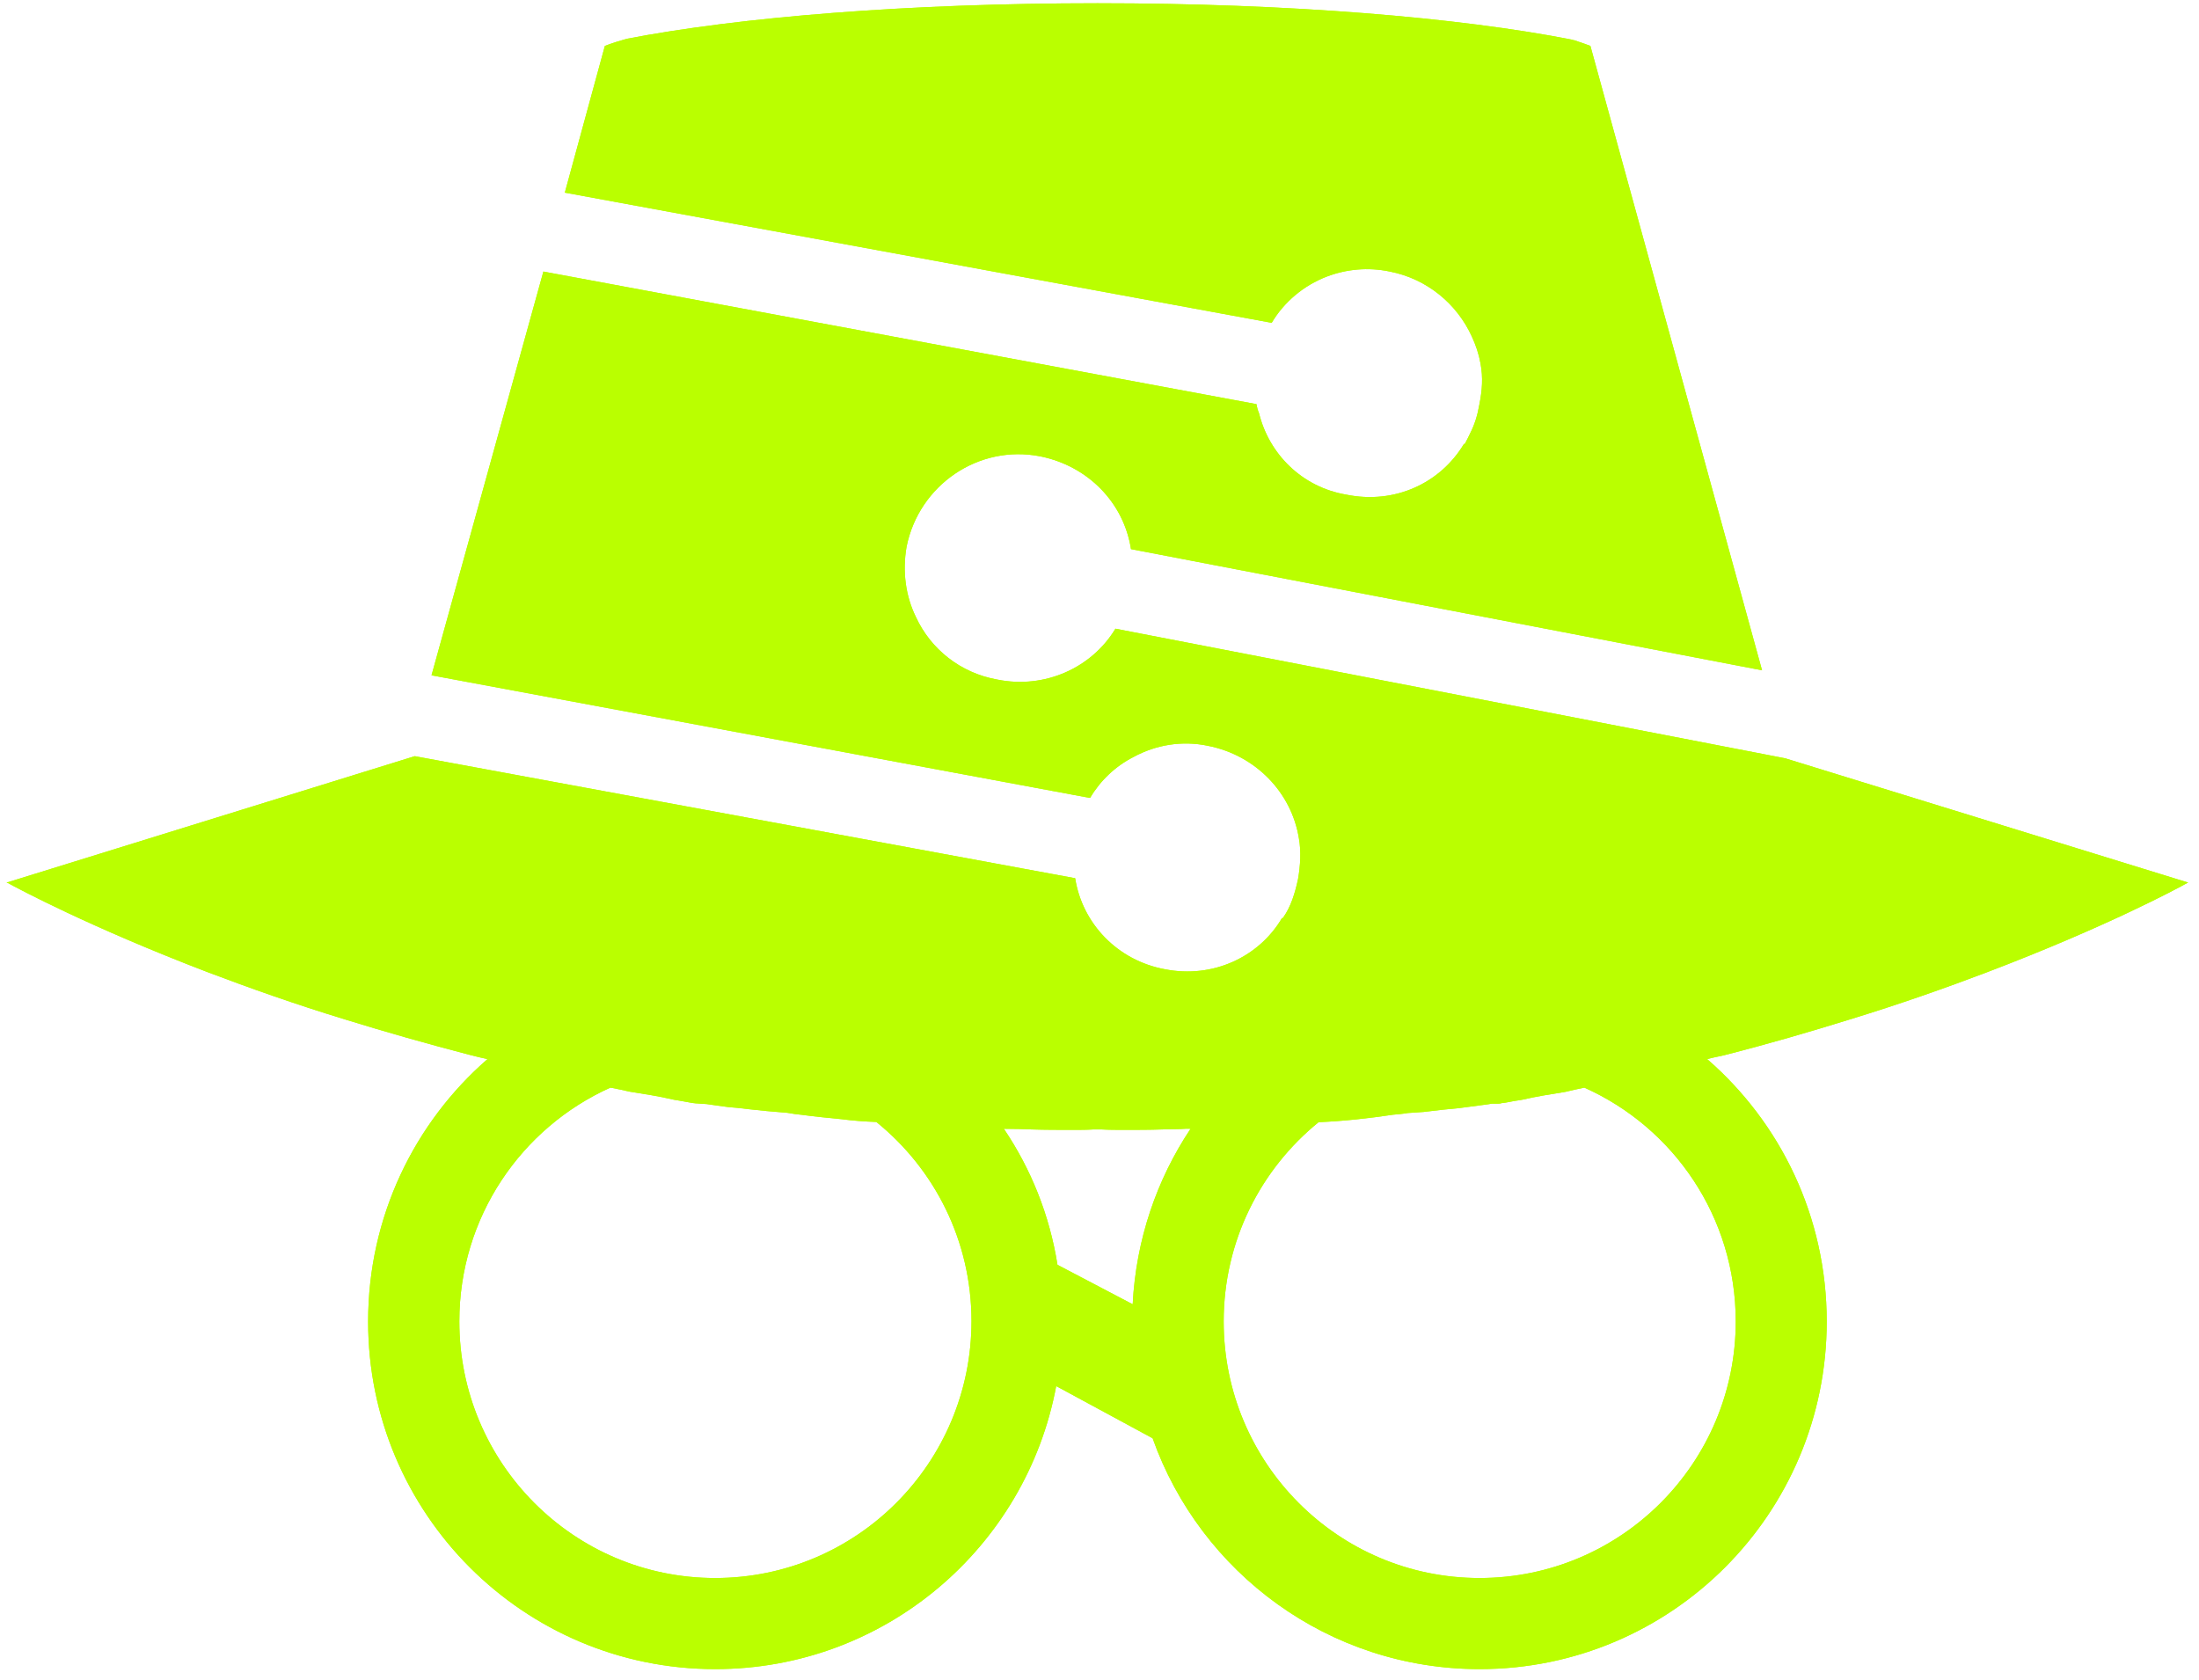
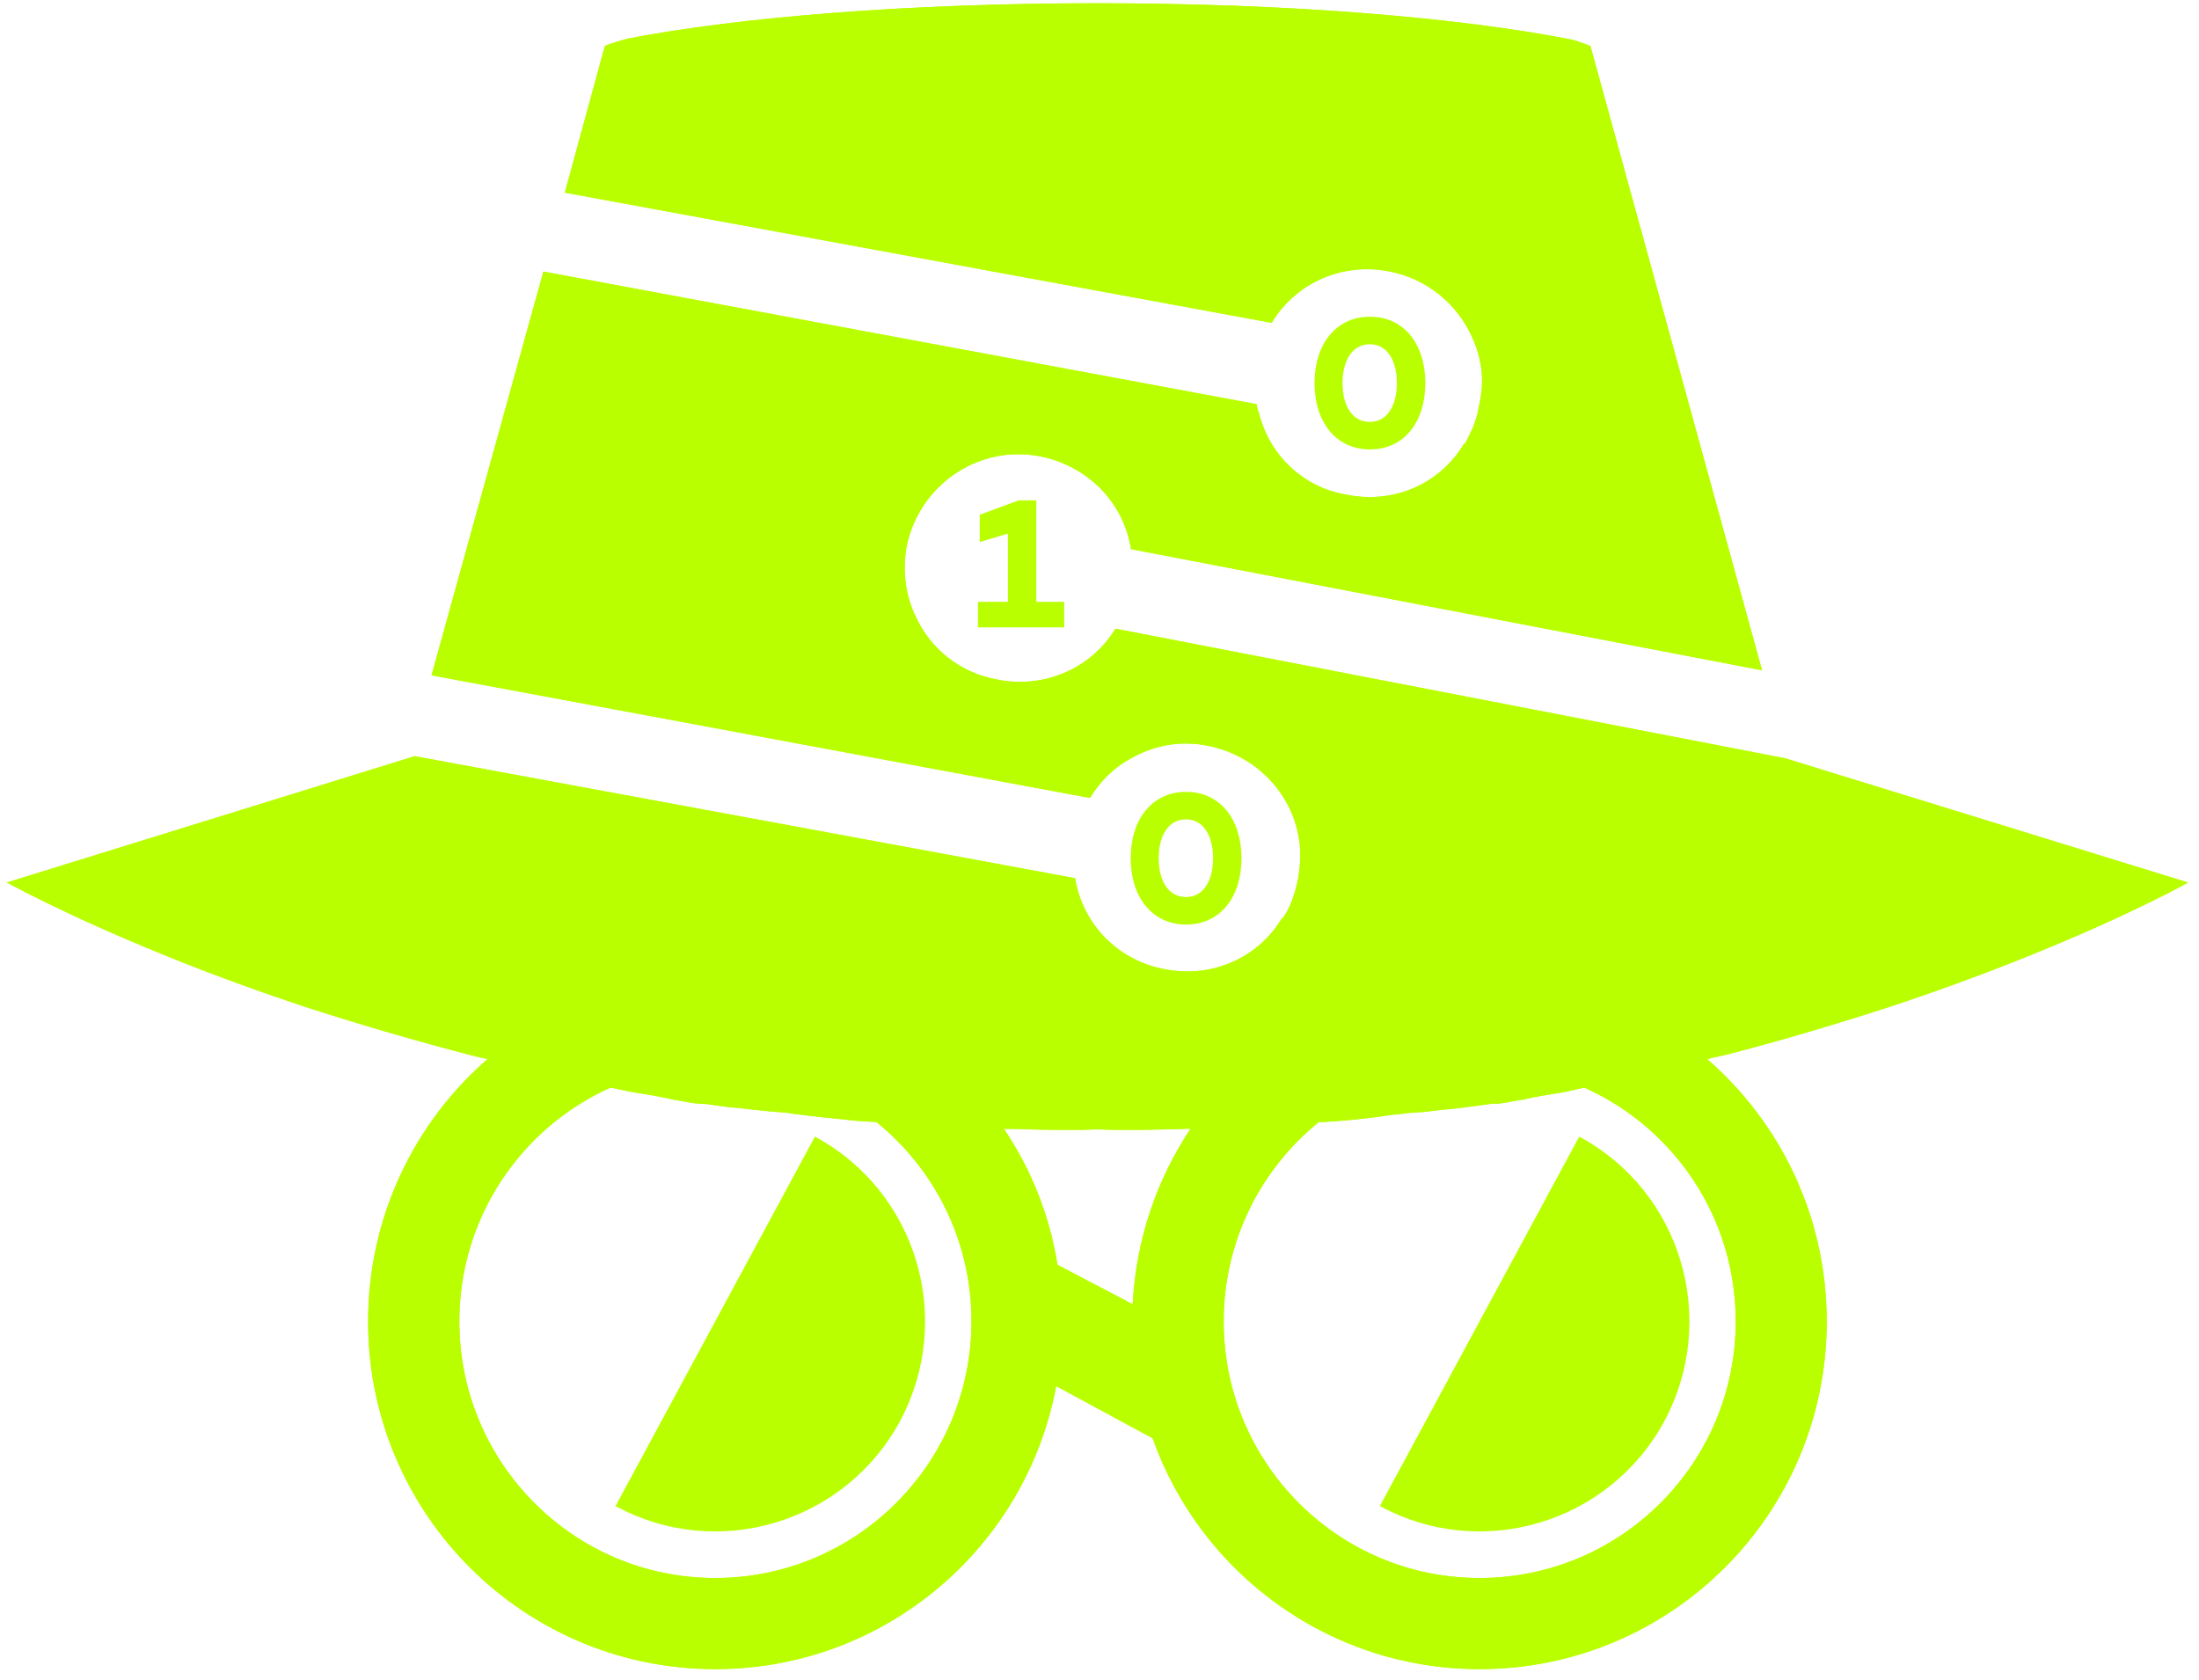
<svg xmlns="http://www.w3.org/2000/svg" width="161" height="123" viewBox="0 0 161 123" fill="none">
-   <path d="M130.709 55.521L81.666 46.031C79.942 48.89 76.502 50.46 73.023 49.757C70.293 49.272 68.14 47.507 67.064 45.188C66.307 43.649 66.057 41.845 66.377 40.017C67.29 35.51 71.65 32.511 76.183 33.417C79.677 34.128 82.283 36.823 82.805 40.205L129.009 49.077L116.442 3.362C116.442 3.362 116.036 3.206 115.248 2.941C115.217 2.941 115.155 2.941 115.124 2.909C106.839 1.277 94.335 0.238 80.356 0.238C66.517 0.238 54.138 1.246 45.853 2.847C45.822 2.878 45.76 2.878 45.76 2.878C44.816 3.144 44.285 3.362 44.285 3.362L41.352 14.11H41.383L93.079 23.631H93.11C94.023 22.092 95.466 20.897 97.127 20.256C98.555 19.71 100.154 19.546 101.753 19.882C104.483 20.413 106.675 22.256 107.76 24.638C108.056 25.279 108.275 25.927 108.399 26.63C108.587 27.653 108.524 28.559 108.306 29.645C108.181 30.387 107.963 31.09 107.635 31.73C107.51 31.996 107.385 32.246 107.245 32.503H107.183C105.459 35.378 102.112 36.947 98.555 36.213C95.341 35.667 92.923 33.261 92.182 30.262C92.088 30.043 92.026 29.809 91.995 29.59L39.784 19.882L31.594 49.444L79.74 58.411H79.818C80.559 57.153 81.666 56.099 82.985 55.427C84.6 54.544 86.526 54.201 88.445 54.607C91.932 55.294 94.561 58.028 95.099 61.379C95.271 62.339 95.208 63.355 95.037 64.362C94.818 65.37 94.522 66.385 93.921 67.221H93.859C92.182 70.064 88.804 71.665 85.278 70.962C81.815 70.322 79.24 67.619 78.718 64.3L30.369 55.365L0.484 64.62C0.484 64.62 0.516 64.651 0.578 64.651C1.288 65.042 6.553 67.869 15.228 71.189C18.223 72.321 21.57 73.516 25.314 74.656C28.169 75.539 31.289 76.43 34.511 77.265C34.886 77.359 35.252 77.453 35.642 77.531C35.642 77.531 35.673 77.531 35.689 77.546C30.338 82.209 26.952 89.09 26.952 96.76C26.952 110.819 38.326 122.207 52.367 122.207C64.793 122.207 75.129 113.287 77.329 101.485L84.389 105.305C87.884 115.154 97.283 122.207 108.329 122.207C122.37 122.207 133.744 110.819 133.744 96.76C133.744 89.082 130.358 82.201 124.992 77.546C125.116 77.515 125.226 77.484 125.35 77.453C125.631 77.39 125.943 77.328 126.216 77.265C129.493 76.43 132.535 75.539 135.382 74.656C139.134 73.508 142.504 72.313 145.468 71.189C154.174 67.877 159.432 65.05 160.134 64.651H160.149C160.181 64.62 160.212 64.62 160.212 64.62L130.709 55.521ZM52.359 115.537C42.008 115.537 33.63 107.117 33.63 96.752C33.63 89.121 38.162 82.569 44.691 79.632C45.175 79.725 45.635 79.819 46.103 79.928C47.172 80.1 48.225 80.257 49.286 80.507C49.348 80.507 49.379 80.538 49.442 80.538H49.473C49.863 80.6 50.323 80.694 50.698 80.757C50.791 80.757 50.885 80.788 50.978 80.788H51.025C51.025 80.788 51.618 80.835 51.727 80.835C52.102 80.897 52.656 80.96 53.295 81.053C53.514 81.085 53.748 81.085 54.005 81.116C54.255 81.147 54.52 81.178 54.809 81.21C55.643 81.303 56.579 81.397 57.632 81.475C57.991 81.537 58.389 81.6 58.764 81.631C59.676 81.756 60.659 81.85 61.619 81.944C62.453 82.053 63.296 82.115 64.162 82.147C68.413 85.583 71.128 90.832 71.128 96.737C71.12 107.117 62.726 115.537 52.359 115.537ZM82.93 95.495L77.423 92.605C76.846 88.957 75.48 85.583 73.499 82.647C73.874 82.647 74.248 82.662 74.63 82.662C74.942 82.662 75.239 82.693 75.527 82.693C76.534 82.725 77.548 82.725 78.554 82.725C79.084 82.725 79.576 82.725 80.059 82.693H80.637C81.183 82.725 81.783 82.725 82.361 82.725C83.242 82.725 84.163 82.725 85.091 82.693C85.543 82.693 86.035 82.662 86.487 82.662C86.706 82.647 86.924 82.631 87.166 82.647C84.693 86.357 83.172 90.754 82.93 95.495ZM127.082 96.752C127.082 107.117 118.689 115.537 108.321 115.537C97.97 115.537 89.592 107.117 89.592 96.752C89.592 90.848 92.307 85.599 96.542 82.162C98.391 82.084 100.216 81.881 101.987 81.616C102.362 81.584 102.721 81.553 103.072 81.491C103.462 81.459 103.875 81.444 104.234 81.413C105.24 81.288 106.098 81.194 106.839 81.131C107.768 81.006 108.47 80.913 108.961 80.85C109.023 80.85 109.18 80.803 109.242 80.803C109.538 80.803 109.663 80.803 109.663 80.803H109.726C109.788 80.803 109.85 80.803 109.913 80.772C110.303 80.741 110.732 80.616 111.247 80.553C111.309 80.553 111.372 80.522 111.434 80.522C112.518 80.272 113.524 80.116 114.601 79.944C115.069 79.835 115.529 79.725 115.997 79.632C122.534 82.553 127.082 89.106 127.082 96.752Z" fill="#BAFF00" />
-   <path d="M130.709 55.521L81.666 46.031C79.942 48.89 76.502 50.46 73.023 49.757C70.293 49.272 68.14 47.507 67.064 45.188C66.307 43.649 66.057 41.845 66.377 40.017C67.29 35.51 71.65 32.511 76.183 33.417C79.677 34.128 82.283 36.823 82.805 40.205L129.009 49.077L116.442 3.362C116.442 3.362 116.036 3.206 115.248 2.941C115.217 2.941 115.155 2.941 115.124 2.909C106.839 1.277 94.335 0.238 80.356 0.238C66.517 0.238 54.138 1.246 45.853 2.847C45.822 2.878 45.76 2.878 45.76 2.878C44.816 3.144 44.285 3.362 44.285 3.362L41.352 14.11H41.383L93.079 23.631H93.11C94.023 22.092 95.466 20.897 97.127 20.256C98.555 19.71 100.154 19.546 101.753 19.882C104.483 20.413 106.675 22.256 107.76 24.638C108.056 25.279 108.275 25.927 108.399 26.63C108.587 27.653 108.524 28.559 108.306 29.645C108.181 30.387 107.963 31.09 107.635 31.73C107.51 31.996 107.385 32.246 107.245 32.503H107.183C105.459 35.378 102.112 36.947 98.555 36.213C95.341 35.667 92.923 33.261 92.182 30.262C92.088 30.043 92.026 29.809 91.995 29.59L39.784 19.882L31.594 49.444L79.74 58.411H79.818C80.559 57.153 81.666 56.099 82.985 55.427C84.6 54.544 86.526 54.201 88.445 54.607C91.932 55.294 94.561 58.028 95.099 61.379C95.271 62.339 95.208 63.355 95.037 64.362C94.818 65.37 94.522 66.385 93.921 67.221H93.859C92.182 70.064 88.804 71.665 85.278 70.962C81.815 70.322 79.24 67.619 78.718 64.3L30.369 55.365L0.484 64.62C0.484 64.62 0.516 64.651 0.578 64.651C1.288 65.042 6.553 67.869 15.228 71.189C18.223 72.321 21.57 73.516 25.314 74.656C28.169 75.539 31.289 76.43 34.511 77.265C34.886 77.359 35.252 77.453 35.642 77.531C35.642 77.531 35.673 77.531 35.689 77.546C30.338 82.209 26.952 89.09 26.952 96.76C26.952 110.819 38.326 122.207 52.367 122.207C64.793 122.207 75.129 113.287 77.329 101.485L84.389 105.305C87.884 115.154 97.283 122.207 108.329 122.207C122.37 122.207 133.744 110.819 133.744 96.76C133.744 89.082 130.358 82.201 124.992 77.546C125.116 77.515 125.226 77.484 125.35 77.453C125.631 77.39 125.943 77.328 126.216 77.265C129.493 76.43 132.535 75.539 135.382 74.656C139.134 73.508 142.504 72.313 145.468 71.189C154.174 67.877 159.432 65.05 160.134 64.651H160.149C160.181 64.62 160.212 64.62 160.212 64.62L130.709 55.521ZM52.359 115.537C42.008 115.537 33.63 107.117 33.63 96.752C33.63 89.121 38.162 82.569 44.691 79.632C45.175 79.725 45.635 79.819 46.103 79.928C47.172 80.1 48.225 80.257 49.286 80.507C49.348 80.507 49.379 80.538 49.442 80.538H49.473C49.863 80.6 50.323 80.694 50.698 80.757C50.791 80.757 50.885 80.788 50.978 80.788H51.025C51.025 80.788 51.618 80.835 51.727 80.835C52.102 80.897 52.656 80.96 53.295 81.053C53.514 81.085 53.748 81.085 54.005 81.116C54.255 81.147 54.52 81.178 54.809 81.21C55.643 81.303 56.579 81.397 57.632 81.475C57.991 81.537 58.389 81.6 58.764 81.631C59.676 81.756 60.659 81.85 61.619 81.944C62.453 82.053 63.296 82.115 64.162 82.147C68.413 85.583 71.128 90.832 71.128 96.737C71.12 107.117 62.726 115.537 52.359 115.537ZM82.93 95.495L77.423 92.605C76.846 88.957 75.48 85.583 73.499 82.647C73.874 82.647 74.248 82.662 74.63 82.662C74.942 82.662 75.239 82.693 75.527 82.693C76.534 82.725 77.548 82.725 78.554 82.725C79.084 82.725 79.576 82.725 80.059 82.693H80.637C81.183 82.725 81.783 82.725 82.361 82.725C83.242 82.725 84.163 82.725 85.091 82.693C85.543 82.693 86.035 82.662 86.487 82.662C86.706 82.647 86.924 82.631 87.166 82.647C84.693 86.357 83.172 90.754 82.93 95.495ZM127.082 96.752C127.082 107.117 118.689 115.537 108.321 115.537C97.97 115.537 89.592 107.117 89.592 96.752C89.592 90.848 92.307 85.599 96.542 82.162C98.391 82.084 100.216 81.881 101.987 81.616C102.362 81.584 102.721 81.553 103.072 81.491C103.462 81.459 103.875 81.444 104.234 81.413C105.24 81.288 106.098 81.194 106.839 81.131C107.768 81.006 108.47 80.913 108.961 80.85C109.023 80.85 109.18 80.803 109.242 80.803C109.538 80.803 109.663 80.803 109.663 80.803H109.726C109.788 80.803 109.85 80.803 109.913 80.772C110.303 80.741 110.732 80.616 111.247 80.553C111.309 80.553 111.372 80.522 111.434 80.522C112.518 80.272 113.524 80.116 114.601 79.944C115.069 79.835 115.529 79.725 115.997 79.632C122.534 82.553 127.082 89.106 127.082 96.752Z" fill="#BAFF00" />
+   <path d="M130.709 55.521L81.666 46.031C79.942 48.89 76.502 50.46 73.023 49.757C70.293 49.272 68.14 47.507 67.064 45.188C66.307 43.649 66.057 41.845 66.377 40.017C67.29 35.51 71.65 32.511 76.183 33.417C79.677 34.128 82.283 36.823 82.805 40.205L129.009 49.077L116.442 3.362C116.442 3.362 116.036 3.206 115.248 2.941C115.217 2.941 115.155 2.941 115.124 2.909C106.839 1.277 94.335 0.238 80.356 0.238C66.517 0.238 54.138 1.246 45.853 2.847C45.822 2.878 45.76 2.878 45.76 2.878C44.816 3.144 44.285 3.362 44.285 3.362L41.352 14.11H41.383L93.079 23.631H93.11C94.023 22.092 95.466 20.897 97.127 20.256C98.555 19.71 100.154 19.546 101.753 19.882C104.483 20.413 106.675 22.256 107.76 24.638C108.056 25.279 108.275 25.927 108.399 26.63C108.587 27.653 108.524 28.559 108.306 29.645C108.181 30.387 107.963 31.09 107.635 31.73C107.51 31.996 107.385 32.246 107.245 32.503H107.183C105.459 35.378 102.112 36.947 98.555 36.213C95.341 35.667 92.923 33.261 92.182 30.262C92.088 30.043 92.026 29.809 91.995 29.59L39.784 19.882L31.594 49.444L79.74 58.411H79.818C80.559 57.153 81.666 56.099 82.985 55.427C84.6 54.544 86.526 54.201 88.445 54.607C91.932 55.294 94.561 58.028 95.099 61.379C95.271 62.339 95.208 63.355 95.037 64.362C94.818 65.37 94.522 66.385 93.921 67.221H93.859C92.182 70.064 88.804 71.665 85.278 70.962C81.815 70.322 79.24 67.619 78.718 64.3L30.369 55.365L0.484 64.62C0.484 64.62 0.516 64.651 0.578 64.651C1.288 65.042 6.553 67.869 15.228 71.189C18.223 72.321 21.57 73.516 25.314 74.656C28.169 75.539 31.289 76.43 34.511 77.265C34.886 77.359 35.252 77.453 35.642 77.531C35.642 77.531 35.673 77.531 35.689 77.546C30.338 82.209 26.952 89.09 26.952 96.76C26.952 110.819 38.326 122.207 52.367 122.207C64.793 122.207 75.129 113.287 77.329 101.485L84.389 105.305C87.884 115.154 97.283 122.207 108.329 122.207C122.37 122.207 133.744 110.819 133.744 96.76C133.744 89.082 130.358 82.201 124.992 77.546C125.116 77.515 125.226 77.484 125.35 77.453C125.631 77.39 125.943 77.328 126.216 77.265C129.493 76.43 132.535 75.539 135.382 74.656C139.134 73.508 142.504 72.313 145.468 71.189C154.174 67.877 159.432 65.05 160.134 64.651H160.149C160.181 64.62 160.212 64.62 160.212 64.62L130.709 55.521ZM52.359 115.537C42.008 115.537 33.63 107.117 33.63 96.752C33.63 89.121 38.162 82.569 44.691 79.632C45.175 79.725 45.635 79.819 46.103 79.928C47.172 80.1 48.225 80.257 49.286 80.507C49.348 80.507 49.379 80.538 49.442 80.538H49.473C49.863 80.6 50.323 80.694 50.698 80.757C50.791 80.757 50.885 80.788 50.978 80.788H51.025C51.025 80.788 51.618 80.835 51.727 80.835C52.102 80.897 52.656 80.96 53.295 81.053C53.514 81.085 53.748 81.085 54.005 81.116C54.255 81.147 54.52 81.178 54.809 81.21C55.643 81.303 56.579 81.397 57.632 81.475C57.991 81.537 58.389 81.6 58.764 81.631C59.676 81.756 60.659 81.85 61.619 81.944C62.453 82.053 63.296 82.115 64.162 82.147C68.413 85.583 71.128 90.832 71.128 96.737C71.12 107.117 62.726 115.537 52.359 115.537ZM82.93 95.495L77.423 92.605C76.846 88.957 75.48 85.583 73.499 82.647C73.874 82.647 74.248 82.662 74.63 82.662C74.942 82.662 75.239 82.693 75.527 82.693C76.534 82.725 77.548 82.725 78.554 82.725C79.084 82.725 79.576 82.725 80.059 82.693H80.637C81.183 82.725 81.783 82.725 82.361 82.725C83.242 82.725 84.163 82.725 85.091 82.693C85.543 82.693 86.035 82.662 86.487 82.662C86.706 82.647 86.924 82.631 87.166 82.647C84.693 86.356 83.172 90.754 82.93 95.495ZM127.082 96.752C127.082 107.117 118.689 115.537 108.321 115.537C97.97 115.537 89.592 107.117 89.592 96.752C89.592 90.848 92.307 85.599 96.542 82.162C98.391 82.084 100.216 81.881 101.987 81.616C102.362 81.584 102.721 81.553 103.072 81.491C103.462 81.459 103.875 81.444 104.234 81.413C105.24 81.288 106.098 81.194 106.839 81.131C107.768 81.006 108.47 80.913 108.961 80.85C109.023 80.85 109.18 80.803 109.242 80.803C109.538 80.803 109.663 80.803 109.663 80.803H109.726C109.788 80.803 109.85 80.803 109.913 80.772C110.303 80.741 110.732 80.616 111.247 80.553C111.309 80.553 111.372 80.522 111.434 80.522C112.518 80.272 113.524 80.116 114.601 79.944C115.069 79.835 115.529 79.725 115.997 79.632C122.534 82.553 127.082 89.106 127.082 96.752Z" fill="#BAFF00" />
+   <path d="M130.709 55.521L81.666 46.031C79.942 48.89 76.502 50.46 73.023 49.757C70.293 49.272 68.14 47.507 67.064 45.188C66.307 43.649 66.057 41.845 66.377 40.017C67.29 35.51 71.65 32.511 76.183 33.417C79.677 34.128 82.283 36.823 82.805 40.205L129.009 49.077L116.442 3.362C116.442 3.362 116.036 3.206 115.248 2.941C115.217 2.941 115.155 2.941 115.124 2.909C106.839 1.277 94.335 0.238 80.356 0.238C66.517 0.238 54.138 1.246 45.853 2.847C45.822 2.878 45.76 2.878 45.76 2.878C44.816 3.144 44.285 3.362 44.285 3.362L41.352 14.11H41.383L93.079 23.631H93.11C94.023 22.092 95.466 20.897 97.127 20.256C98.555 19.71 100.154 19.546 101.753 19.882C104.483 20.413 106.675 22.256 107.76 24.638C108.056 25.279 108.275 25.927 108.399 26.63C108.587 27.653 108.524 28.559 108.306 29.645C108.181 30.387 107.963 31.09 107.635 31.73C107.51 31.996 107.385 32.246 107.245 32.503H107.183C105.459 35.378 102.112 36.947 98.555 36.213C95.341 35.667 92.923 33.261 92.182 30.262C92.088 30.043 92.026 29.809 91.995 29.59L39.784 19.882L31.594 49.444L79.74 58.411H79.818C80.559 57.153 81.666 56.099 82.985 55.427C84.6 54.544 86.526 54.201 88.445 54.607C91.932 55.294 94.561 58.028 95.099 61.379C95.271 62.339 95.208 63.355 95.037 64.362C94.818 65.37 94.522 66.385 93.921 67.221H93.859C92.182 70.064 88.804 71.665 85.278 70.962C81.815 70.322 79.24 67.619 78.718 64.3L30.369 55.365L0.484 64.62C0.484 64.62 0.516 64.651 0.578 64.651C1.288 65.042 6.553 67.869 15.228 71.189C18.223 72.321 21.57 73.516 25.314 74.656C28.169 75.539 31.289 76.43 34.511 77.265C34.886 77.359 35.252 77.453 35.642 77.531C35.642 77.531 35.673 77.531 35.689 77.546C30.338 82.209 26.952 89.09 26.952 96.76C26.952 110.819 38.326 122.207 52.367 122.207C64.793 122.207 75.129 113.287 77.329 101.485L84.389 105.305C87.884 115.154 97.283 122.207 108.329 122.207C122.37 122.207 133.744 110.819 133.744 96.76C133.744 89.082 130.358 82.201 124.992 77.546C125.116 77.515 125.226 77.484 125.35 77.453C125.631 77.39 125.943 77.328 126.216 77.265C129.493 76.43 132.535 75.539 135.382 74.656C139.134 73.508 142.504 72.313 145.468 71.189C154.174 67.877 159.432 65.05 160.134 64.651H160.149C160.181 64.62 160.212 64.62 160.212 64.62L130.709 55.521ZM52.359 115.537C42.008 115.537 33.63 107.117 33.63 96.752C33.63 89.121 38.162 82.569 44.691 79.632C45.175 79.725 45.635 79.819 46.103 79.928C47.172 80.1 48.225 80.257 49.286 80.507C49.348 80.507 49.379 80.538 49.442 80.538H49.473C49.863 80.6 50.323 80.694 50.698 80.757C50.791 80.757 50.885 80.788 50.978 80.788H51.025C51.025 80.788 51.618 80.835 51.727 80.835C52.102 80.897 52.656 80.96 53.295 81.053C53.514 81.085 53.748 81.085 54.005 81.116C54.255 81.147 54.52 81.178 54.809 81.21C55.643 81.303 56.579 81.397 57.632 81.475C57.991 81.537 58.389 81.6 58.764 81.631C59.676 81.756 60.659 81.85 61.619 81.944C62.453 82.053 63.296 82.115 64.162 82.147C68.413 85.583 71.128 90.832 71.128 96.737C71.12 107.117 62.726 115.537 52.359 115.537ZM82.93 95.495L77.423 92.605C76.846 88.957 75.48 85.583 73.499 82.647C73.874 82.647 74.248 82.662 74.63 82.662C74.942 82.662 75.239 82.693 75.527 82.693C76.534 82.725 77.548 82.725 78.554 82.725C79.084 82.725 79.576 82.725 80.059 82.693H80.637C81.183 82.725 81.783 82.725 82.361 82.725C83.242 82.725 84.163 82.725 85.091 82.693C85.543 82.693 86.035 82.662 86.487 82.662C86.706 82.647 86.924 82.631 87.166 82.647C84.693 86.356 83.172 90.754 82.93 95.495ZM127.082 96.752C127.082 107.117 118.689 115.537 108.321 115.537C97.97 115.537 89.592 107.117 89.592 96.752C89.592 90.848 92.307 85.599 96.542 82.162C98.391 82.084 100.216 81.881 101.987 81.616C102.362 81.584 102.721 81.553 103.072 81.491C103.462 81.459 103.875 81.444 104.234 81.413C105.24 81.288 106.098 81.194 106.839 81.131C107.768 81.006 108.47 80.913 108.961 80.85C109.023 80.85 109.18 80.803 109.242 80.803C109.538 80.803 109.663 80.803 109.663 80.803H109.726C109.788 80.803 109.85 80.803 109.913 80.772C110.303 80.741 110.732 80.616 111.247 80.553C111.309 80.553 111.372 80.522 111.434 80.522C112.518 80.272 113.524 80.116 114.601 79.944C115.069 79.835 115.529 79.725 115.997 79.632C122.534 82.553 127.082 89.106 127.082 96.752Z" fill="#BAFF00" />
+   <path d="M45.067 110.267C52.517 114.321 61.839 111.525 65.888 104.066C69.905 96.575 67.143 87.242 59.663 83.219L45.067 110.267Z" fill="#BAFF00" />
+   <path d="M101.029 110.267C108.479 114.321 117.801 111.525 121.849 104.066C125.867 96.575 123.105 87.242 115.624 83.219L101.029 110.267Z" fill="#BAFF00" />
+   <path d="M77.918 45.935H71.6V44.061H73.792V39.07L71.732 39.687V37.688L74.587 36.633H75.874V44.061H77.918V45.935Z" fill="#BAFF00" />
+   <path d="M104.355 28.048C104.355 30.868 102.826 32.906 100.306 32.906C97.787 32.906 96.242 30.868 96.242 28.048C96.242 25.229 97.787 23.19 100.306 23.19C102.826 23.19 104.355 25.229 104.355 28.048ZM102.272 28.048C102.272 26.439 101.593 25.205 100.291 25.205C98.98 25.205 98.294 26.439 98.294 28.048C98.294 29.665 98.972 30.891 100.291 30.891C101.586 30.891 102.272 29.665 102.272 28.048Z" fill="#BAFF00" />
+   <path d="M90.896 62.834C90.896 65.653 89.367 67.692 86.847 67.692C84.328 67.692 82.783 65.653 82.783 62.834C82.783 60.014 84.328 57.976 86.847 57.976C89.367 57.983 90.896 60.022 90.896 62.834ZM88.813 62.834C88.813 61.225 88.134 59.991 86.832 59.991C85.521 59.991 84.835 61.225 84.835 62.834C84.835 64.451 85.513 65.677 86.832 65.677C88.134 65.677 88.813 64.451 88.813 62.834Z" fill="#BAFF00" />
</svg>
